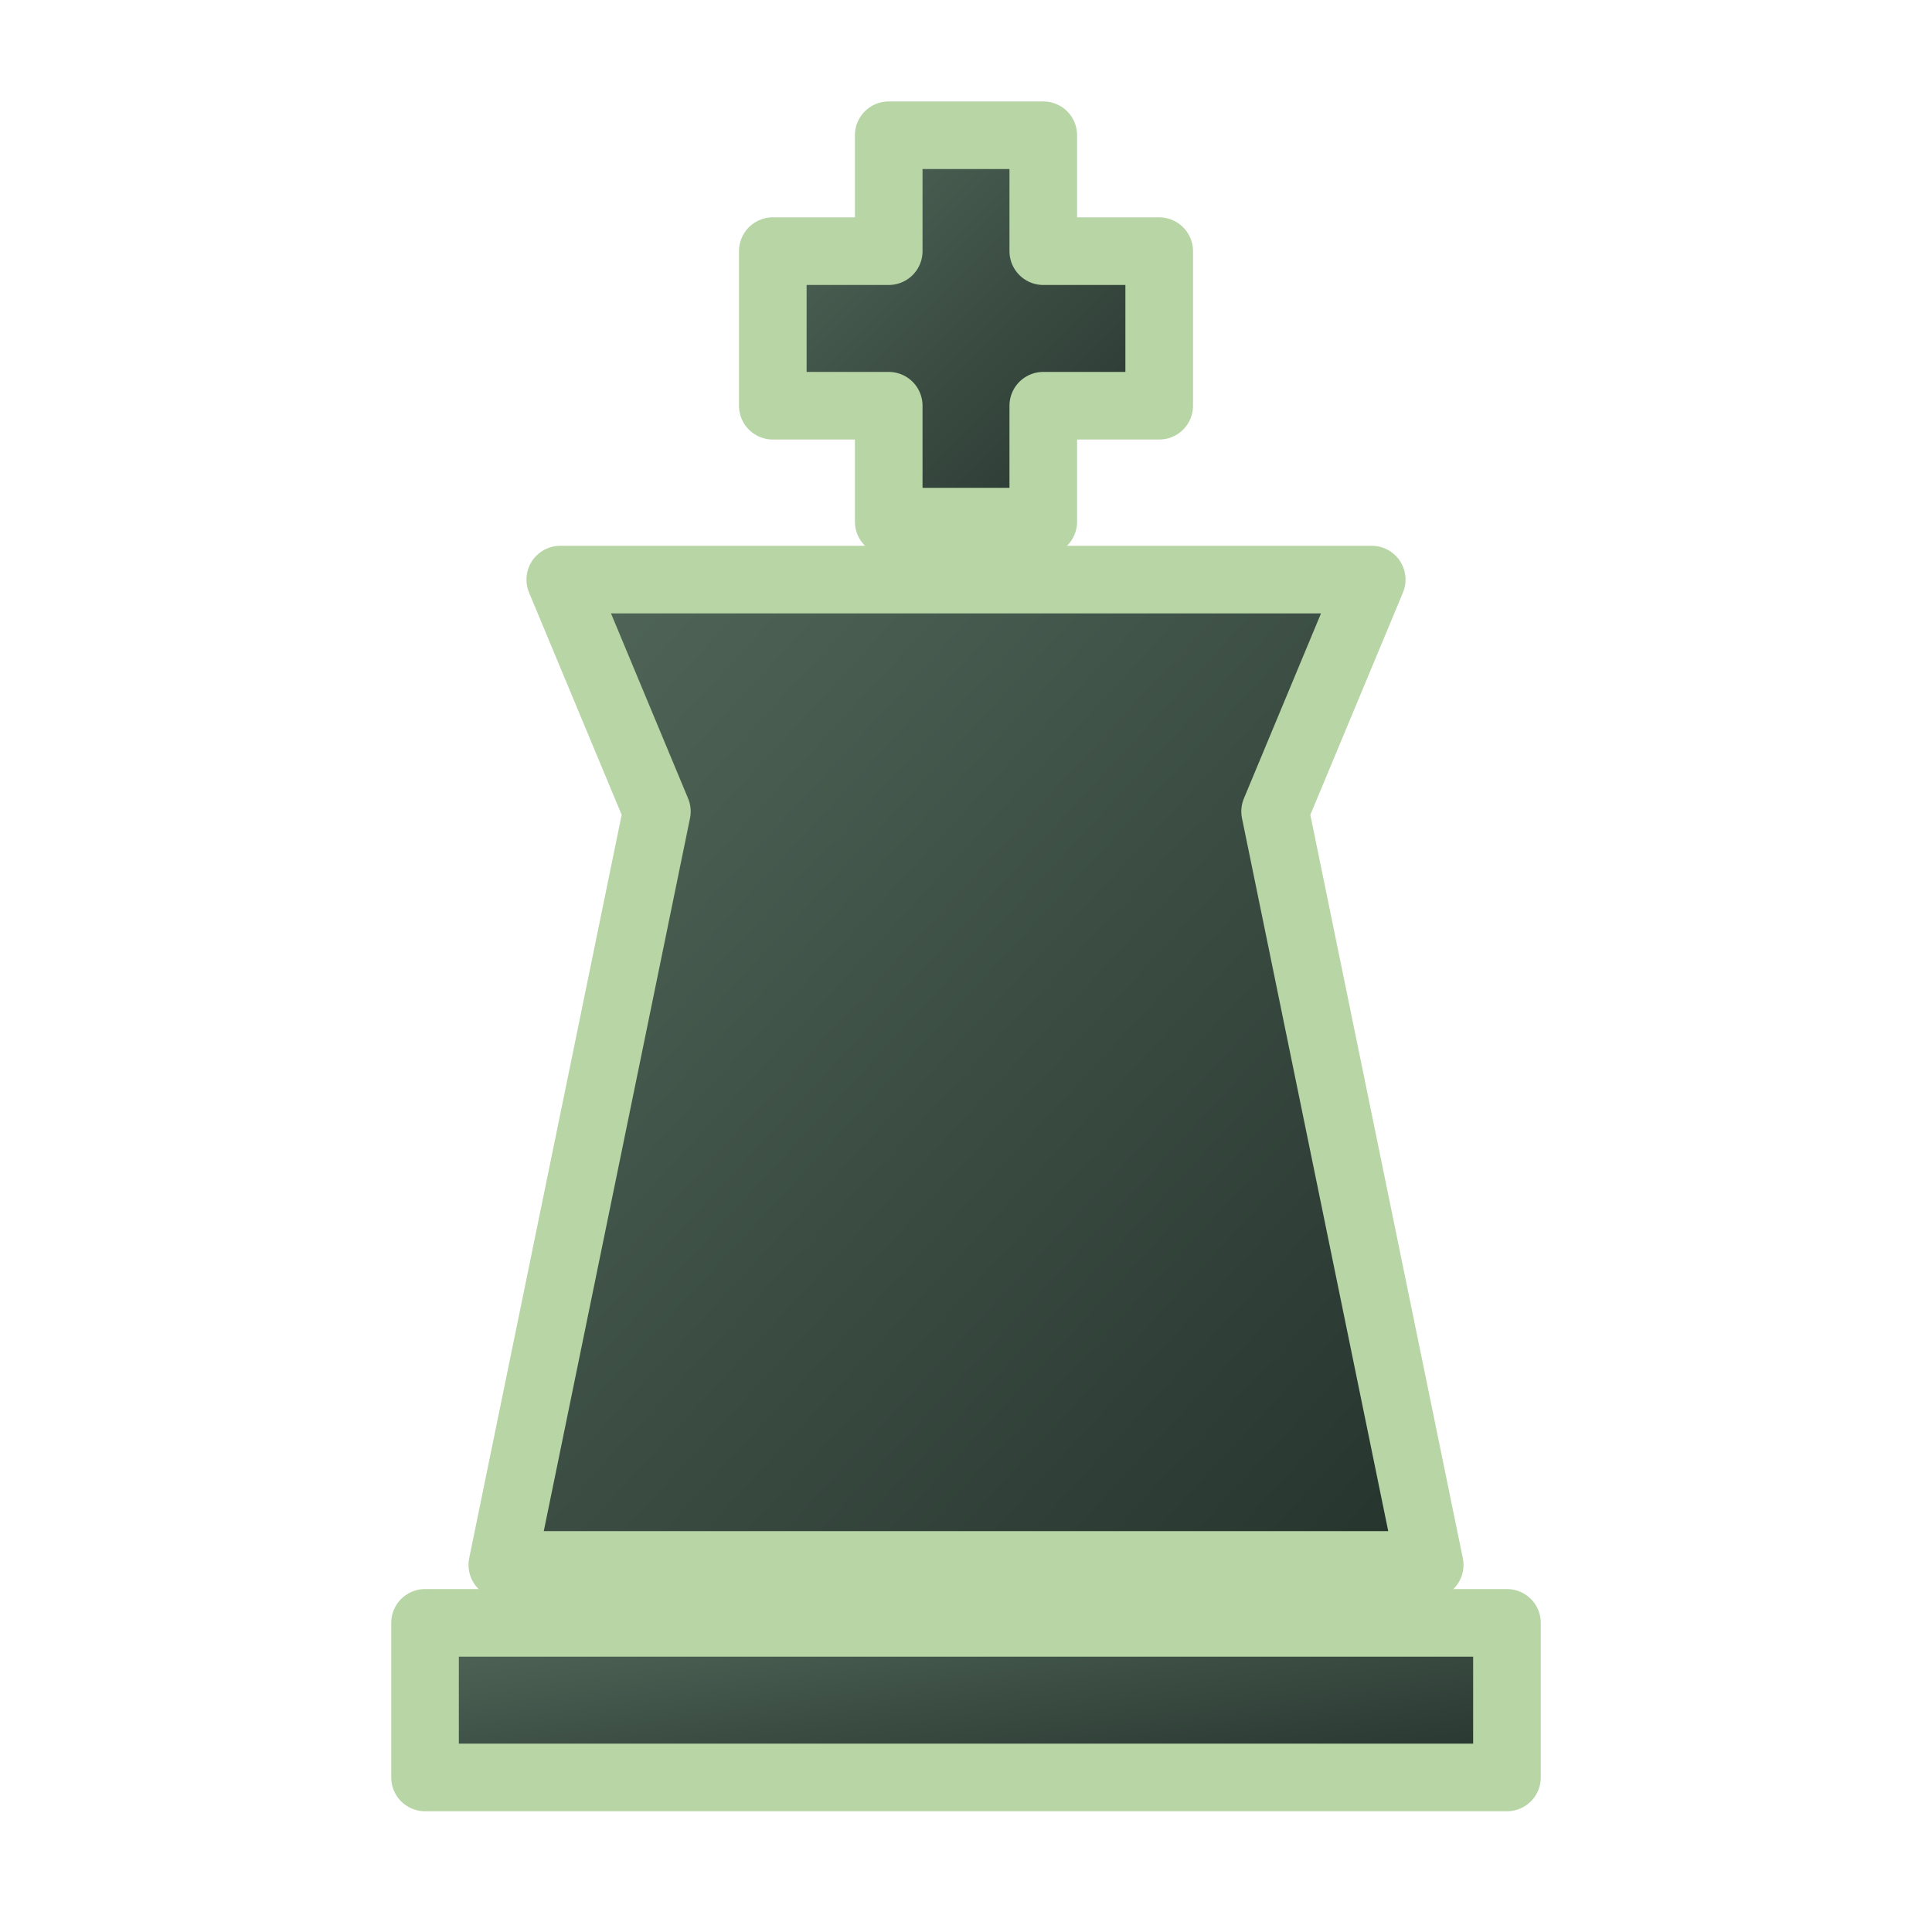
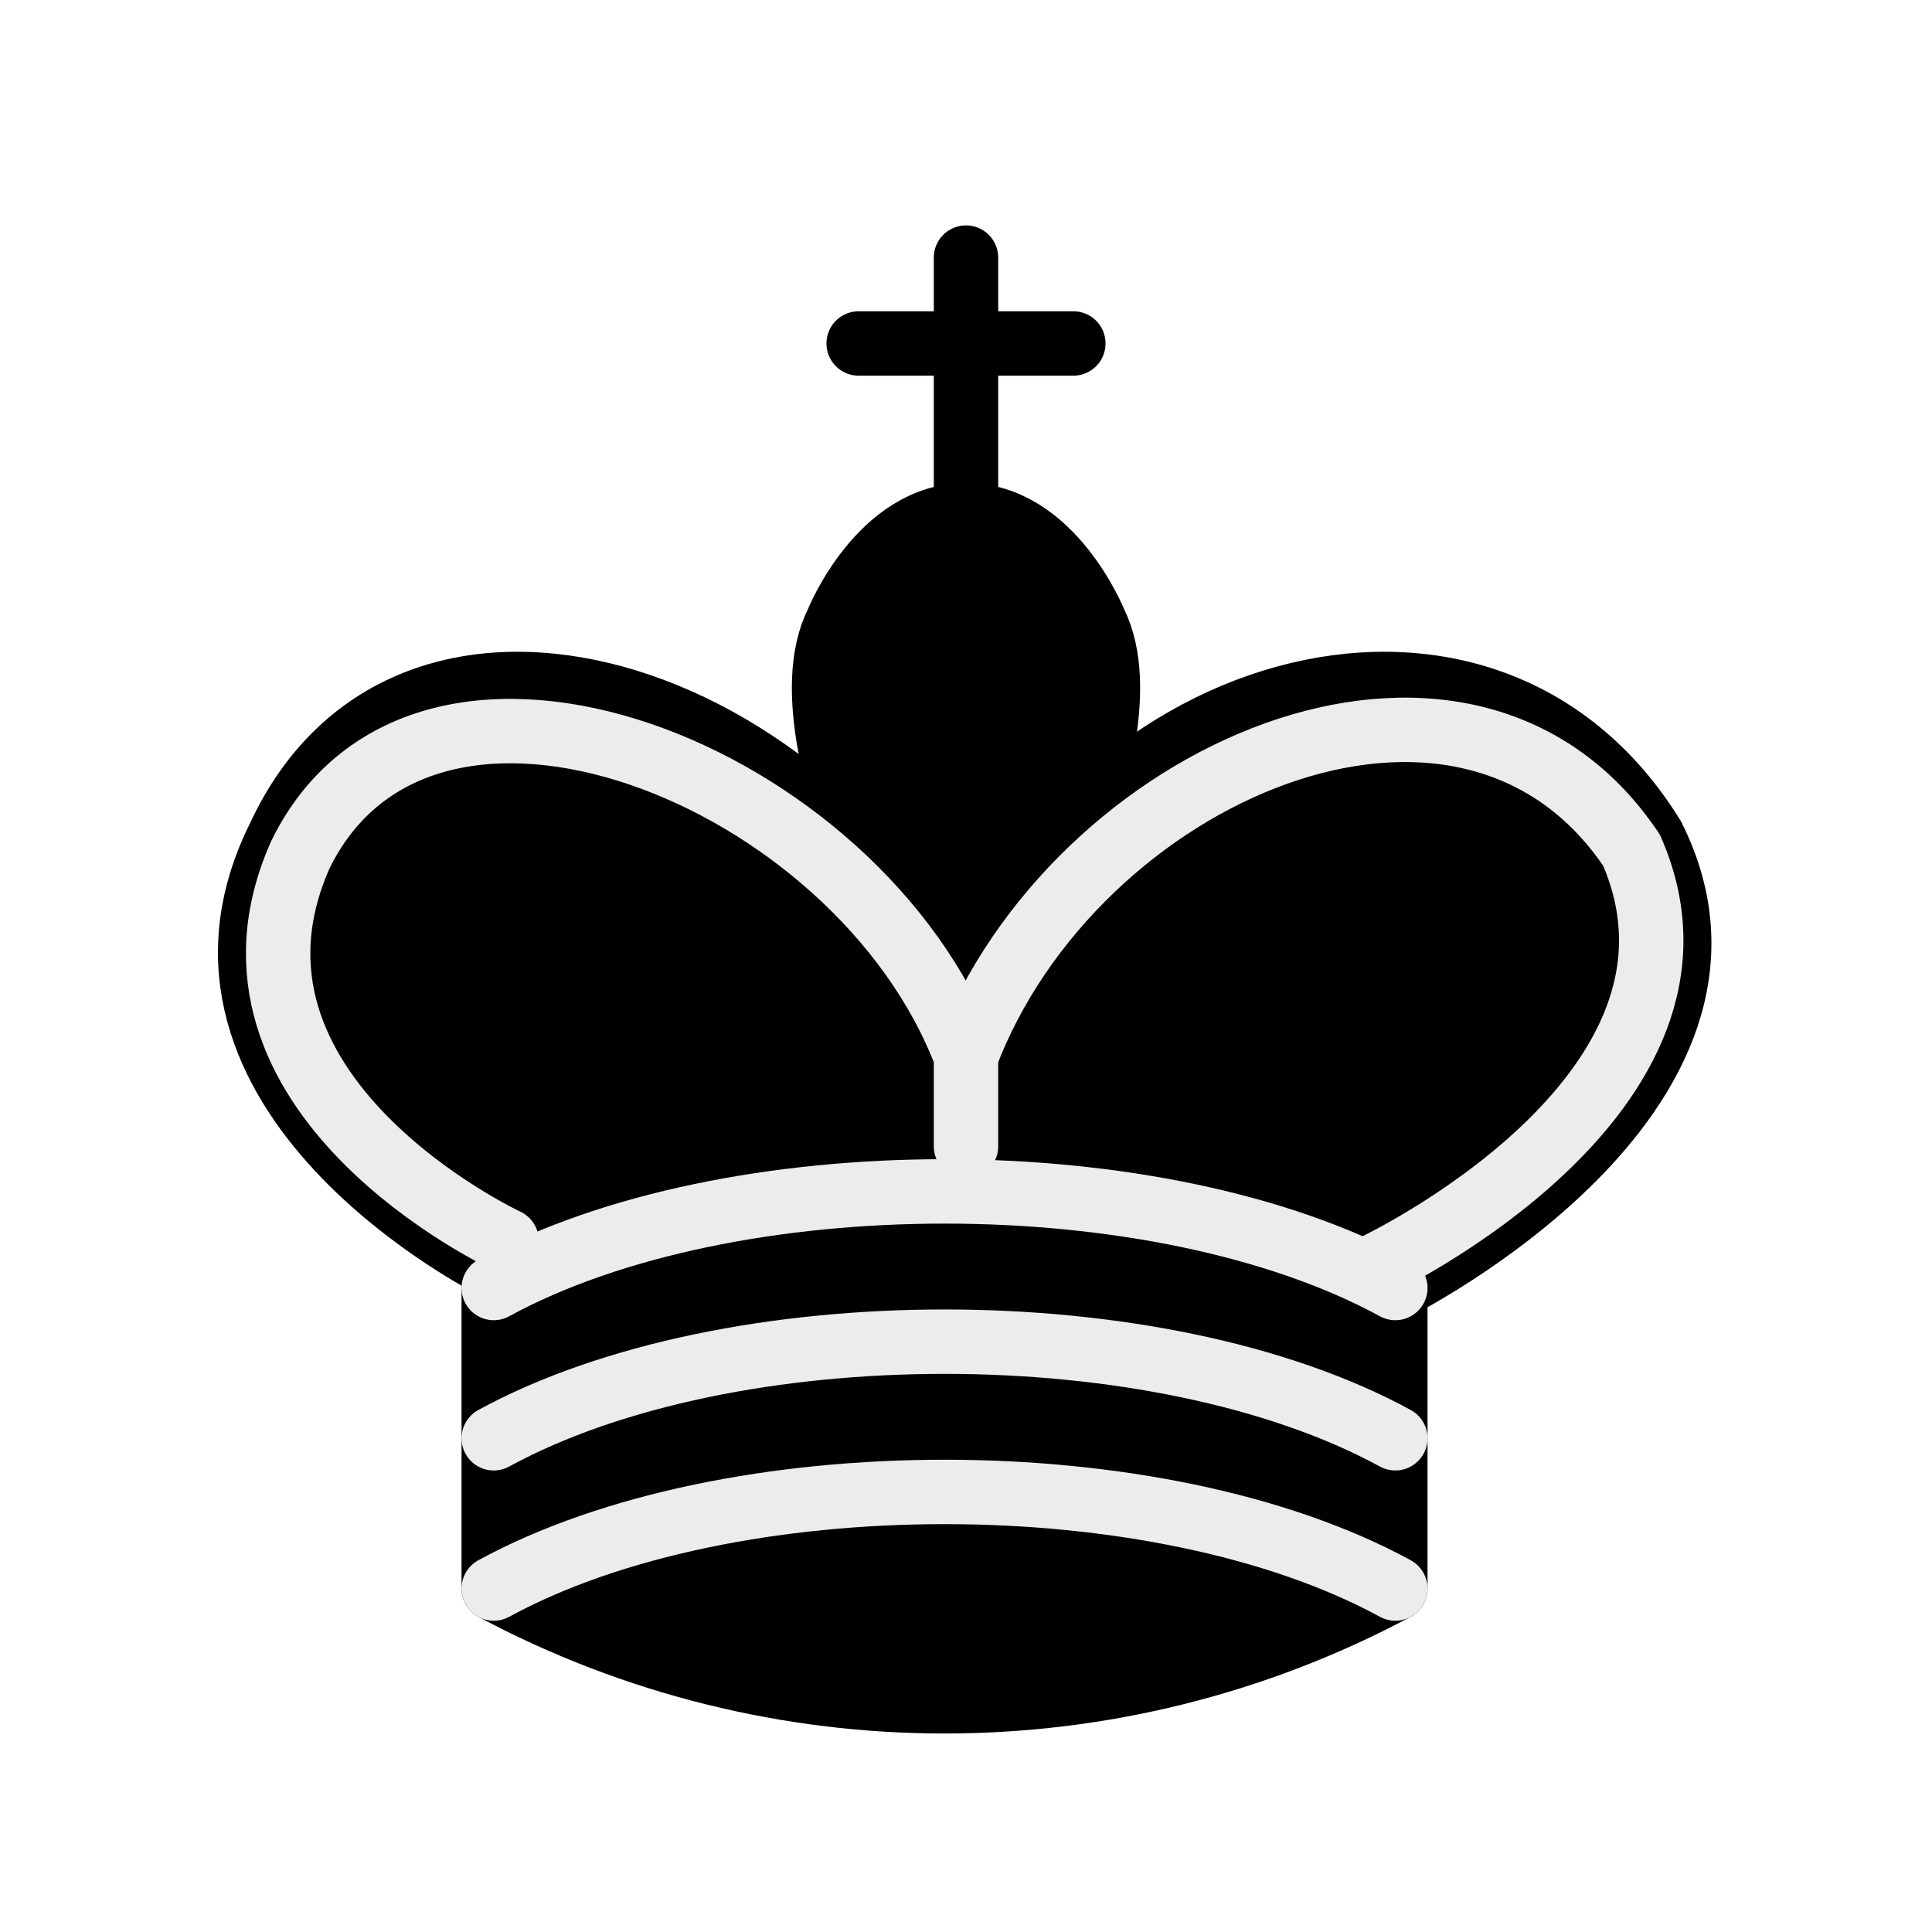
- <svg xmlns="http://www.w3.org/2000/svg" viewBox="0 0 100 100">
-   <defs>
-     <linearGradient id="g" x1="0" y1="0" x2="1" y2="1">
-       <stop stop-color="#52685a" />
-       <stop offset="1" stop-color="#25332d" />
-     </linearGradient>
-   </defs>
-   <g fill="url(#g)" stroke="#b7d5a5" stroke-width="3.5" stroke-linejoin="round" stroke-linecap="round">
-     <path d="M46 7h8v6h6v8h-6v6h-8v-6h-6v-8h6z" />
-     <path d="M29 30h42l-5 12 8 39H26l8-39z" />
-     <path d="M22 84h56v8H22z" />
+ <svg xmlns="http://www.w3.org/2000/svg" style="color-scheme:light only" viewBox="0 0 45 45">
+   <g fill="none" fill-rule="evenodd" stroke="#000" stroke-linecap="round" stroke-linejoin="round" stroke-width="1.5">
+     <path stroke-linejoin="miter" d="M22.5 11.6V6" />
+     <path fill="#000" stroke-linecap="butt" stroke-linejoin="miter" d="M22.5 25s4.5-7.5 3-10.5c0 0-1-2.5-3-2.5s-3 2.5-3 2.5c-1.5 3 3 10.5 3 10.5" />
+     <path fill="#000" d="M11.5 37a22.3 22.3 0 0 0 21 0v-7s9-4.5 6-10.5c-4-6.5-13.5-3.5-16 4V27v-3.5c-3.5-7.5-13-10.5-16-4-3 6 5 10 5 10z" />
+     <path stroke-linejoin="miter" d="M20 8h5" />
+     <path stroke="#ececec" d="M32 29.5s8.5-4 6-9.7C34.1 14 25 18 22.5 24.6v2.1-2.1C20 18 9.9 14 7 19.9c-2.5 5.6 4.8 9 4.8 9" />
+     <path stroke="#ececec" d="M11.5 30c5.5-3 15.5-3 21 0m-21 3.5c5.5-3 15.5-3 21 0m-21 3.5c5.5-3 15.5-3 21 0" />
  </g>
</svg>
